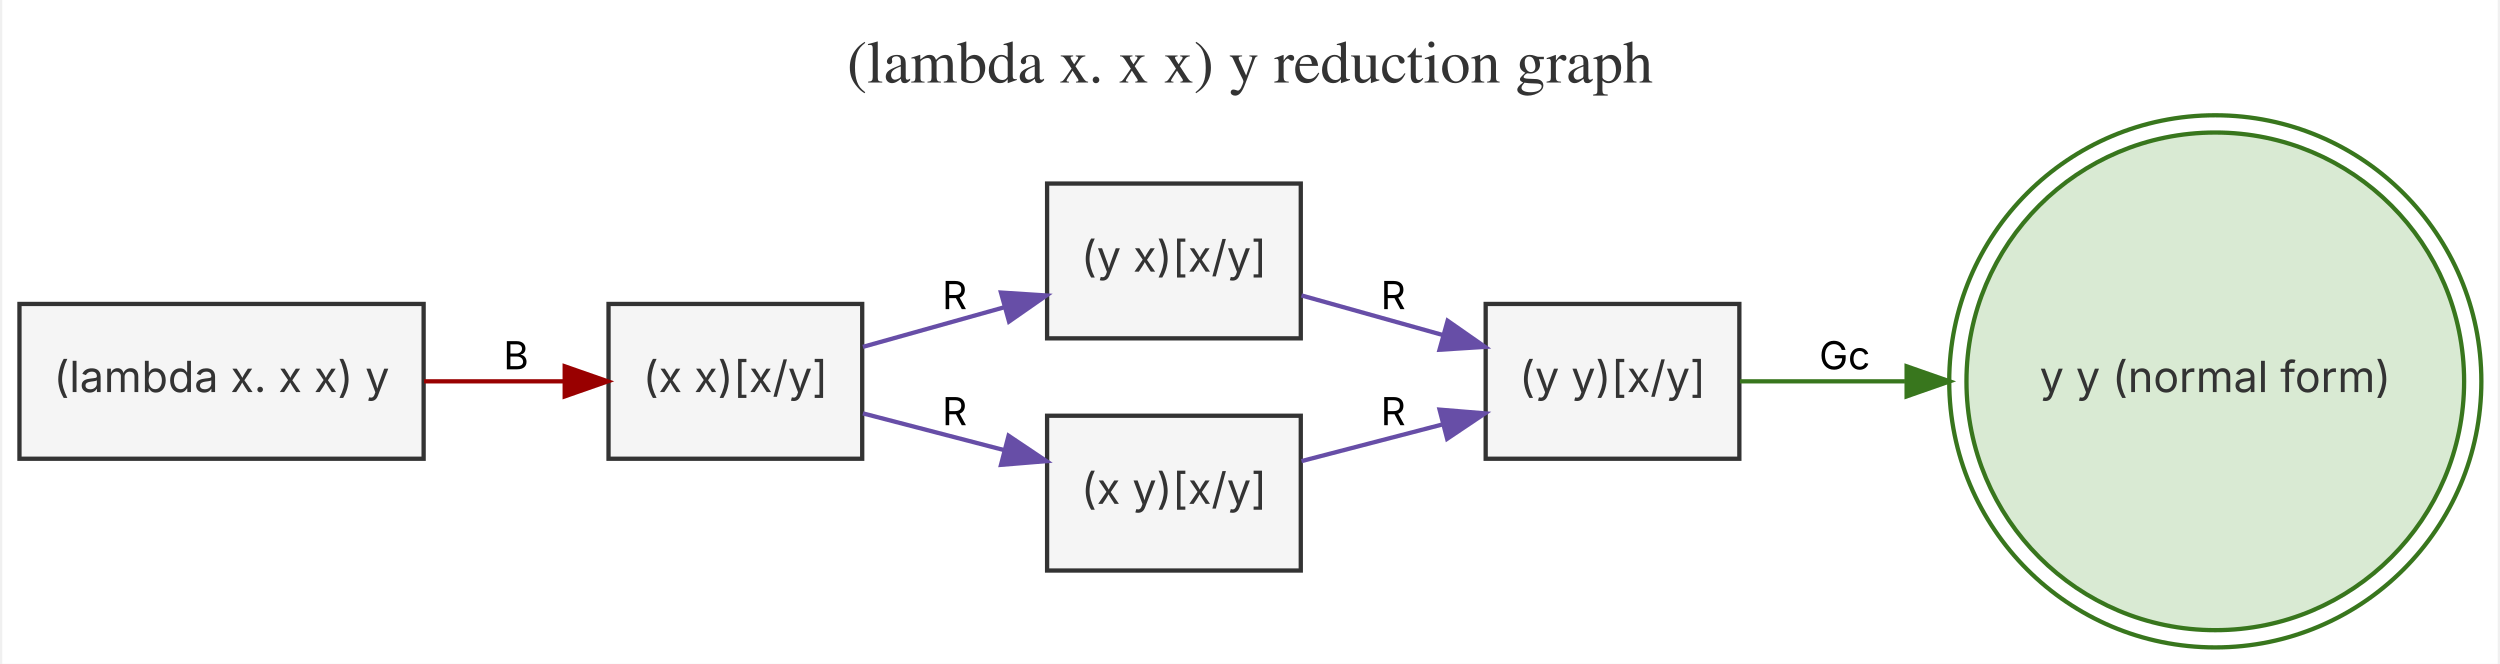
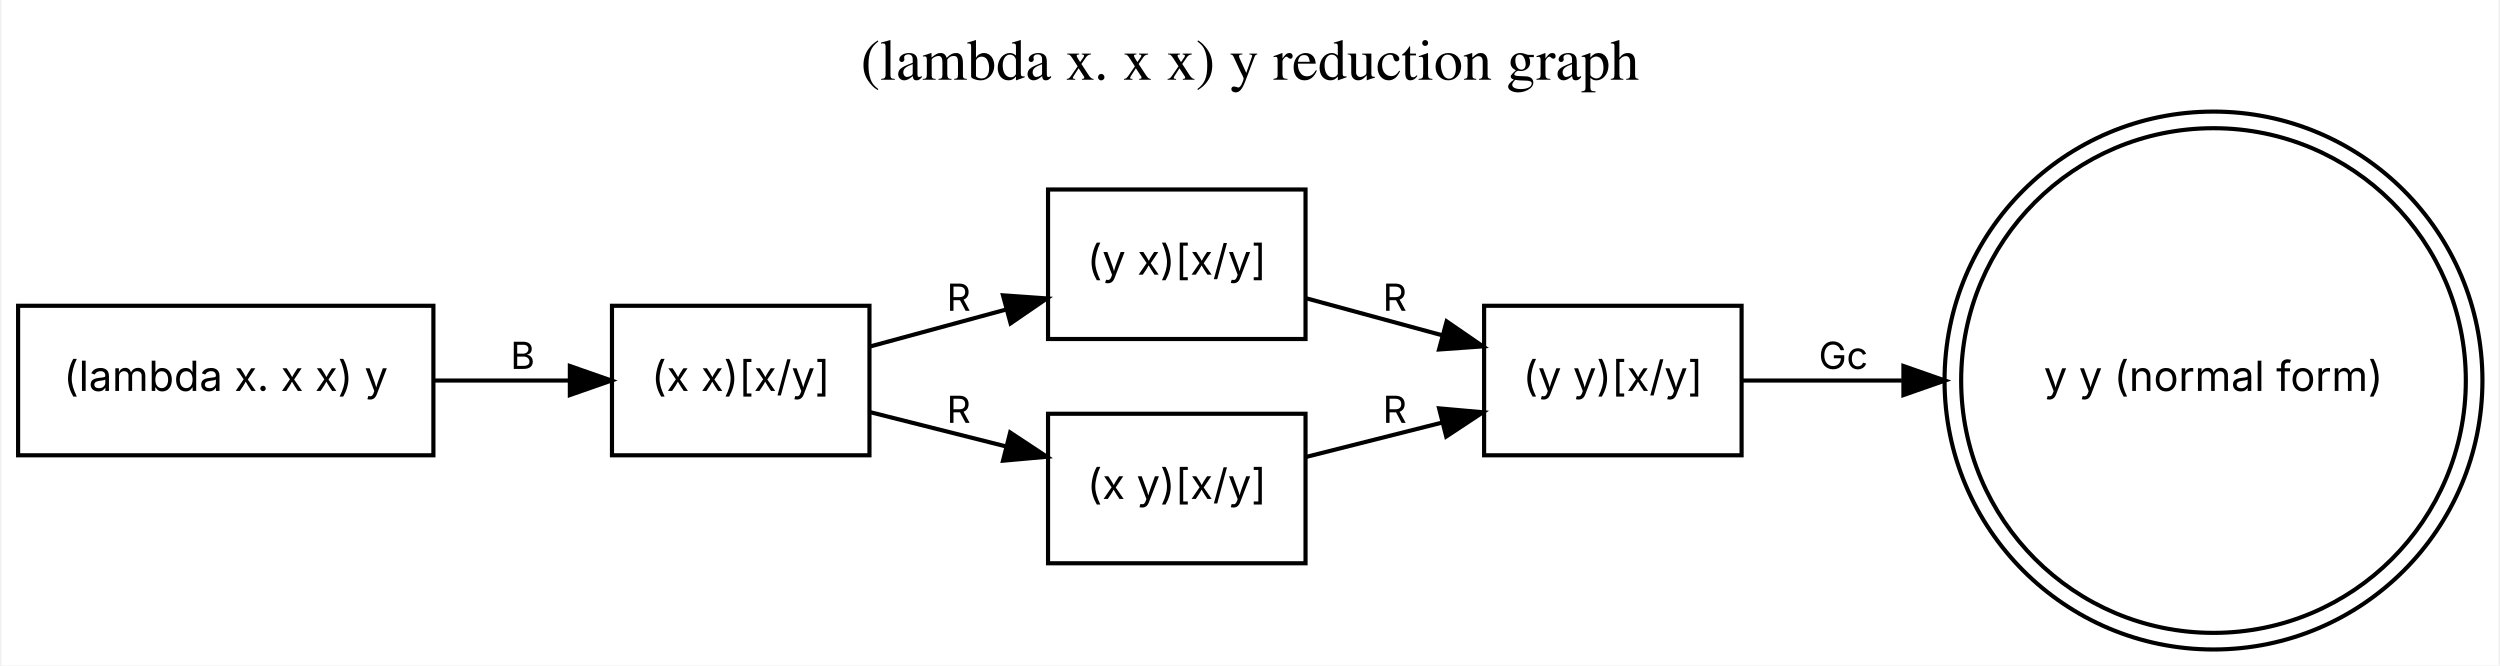
- <svg xmlns="http://www.w3.org/2000/svg" width="580pt" height="154pt" viewBox="0.00 0.00 580.38 154.38">
-   <g id="graph0" class="graph" transform="scale(1 1) rotate(0) translate(4 150.38)">
-     <polygon fill="white" stroke="transparent" points="-4,4 -4,-150.38 576.38,-150.38 576.38,4 -4,4" />
-     <text text-anchor="middle" x="286.19" y="-131.18" font-family="Times,serif" font-size="14.00" fill="#333333">(lambda x. x x) y reduction graph</text>
+ <svg xmlns="http://www.w3.org/2000/svg" width="601pt" height="160pt" viewBox="0.00 0.00 601.26 160.26">
+   <g id="graph0" class="graph" transform="scale(1 1) rotate(0) translate(4 156.26)">
+     <polygon fill="#ffffff" stroke="transparent" points="-4,4 -4,-156.26 597.26,-156.26 597.26,4 -4,4" />
+     <text text-anchor="middle" x="296.63" y="-137.06" font-family="Times,serif" font-size="14.00" fill="#000000">(lambda x. x x) y reduction graph</text>
    <g id="node1" class="node">
-       <polygon fill="#f5f5f5" stroke="#333333" points="94,-79.69 0,-79.69 0,-43.69 94,-43.69 94,-79.69" />
-       <text text-anchor="middle" x="47" y="-59.19" font-family="Inter" font-size="10.00" fill="#333333">(lambda x. x x) y</text>
+       <polygon fill="#ffffff" stroke="#000000" points="100,-82.63 0,-82.63 0,-46.63 100,-46.63 100,-82.63" />
+       <text text-anchor="middle" x="50" y="-62.13" font-family="Inter" font-size="10.00" fill="#000000">(lambda x. x x) y</text>
    </g>
    <g id="node2" class="node">
-       <polygon fill="#f5f5f5" stroke="#333333" points="196,-79.69 137,-79.69 137,-43.69 196,-43.69 196,-79.69" />
-       <text text-anchor="middle" x="166.5" y="-59.19" font-family="Inter" font-size="10.00" fill="#333333">(x x)[x/y]</text>
+       <polygon fill="#ffffff" stroke="#000000" points="205,-82.63 143,-82.63 143,-46.63 205,-46.63 205,-82.63" />
+       <text text-anchor="middle" x="174" y="-62.13" font-family="Inter" font-size="10.00" fill="#000000">(x x)[x/y]</text>
    </g>
    <g id="edge1" class="edge">
-       <path fill="none" stroke="#990000" d="M94.1,-61.69C104.9,-61.69 116.3,-61.69 126.75,-61.69" />
-       <polygon fill="#990000" stroke="#990000" points="126.81,-65.19 136.81,-61.69 126.81,-58.19 126.81,-65.19" />
-       <text text-anchor="middle" x="115.5" y="-64.49" font-family="Inter" font-size="9.00">B</text>
+       <path fill="none" stroke="#000000" d="M100.27,-64.63C111.08,-64.63 122.41,-64.63 132.81,-64.63" />
+       <polygon fill="#000000" stroke="#000000" points="132.86,-68.13 142.86,-64.63 132.86,-61.13 132.86,-68.13" />
+       <text text-anchor="middle" x="121.5" y="-67.43" font-family="Inter" font-size="9.00" fill="#000000">B</text>
    </g>
    <g id="node3" class="node">
-       <polygon fill="#f5f5f5" stroke="#333333" points="298,-107.69 239,-107.69 239,-71.69 298,-71.69 298,-107.69" />
-       <text text-anchor="middle" x="268.5" y="-87.19" font-family="Inter" font-size="10.00" fill="#333333">(y x)[x/y]</text>
+       <polygon fill="#ffffff" stroke="#000000" points="310,-110.63 248,-110.63 248,-74.63 310,-74.63 310,-110.63" />
+       <text text-anchor="middle" x="279" y="-90.13" font-family="Inter" font-size="10.00" fill="#000000">(y x)[x/y]</text>
    </g>
    <g id="edge2" class="edge">
-       <path fill="none" stroke="#674ea7" d="M196.16,-69.71C206.41,-72.58 218.13,-75.87 229.08,-78.93" />
-       <polygon fill="#674ea7" stroke="#674ea7" points="228.27,-82.34 238.84,-81.66 230.15,-75.6 228.27,-82.34" />
-       <text text-anchor="middle" x="217.5" y="-78.49" font-family="Inter" font-size="9.00">R</text>
+       <path fill="none" stroke="#000000" d="M205.07,-72.81C215.34,-75.6 227,-78.77 237.94,-81.74" />
+       <polygon fill="#000000" stroke="#000000" points="237.15,-85.15 247.72,-84.4 238.98,-78.4 237.15,-85.15" />
+       <text text-anchor="middle" x="226.5" y="-81.43" font-family="Inter" font-size="9.00" fill="#000000">R</text>
    </g>
    <g id="node4" class="node">
-       <polygon fill="#f5f5f5" stroke="#333333" points="298,-53.69 239,-53.69 239,-17.69 298,-17.69 298,-53.69" />
-       <text text-anchor="middle" x="268.5" y="-33.19" font-family="Inter" font-size="10.00" fill="#333333">(x y)[x/y]</text>
+       <polygon fill="#ffffff" stroke="#000000" points="310,-56.63 248,-56.63 248,-20.63 310,-20.63 310,-56.63" />
+       <text text-anchor="middle" x="279" y="-36.13" font-family="Inter" font-size="10.00" fill="#000000">(x y)[x/y]</text>
    </g>
    <g id="edge3" class="edge">
-       <path fill="none" stroke="#674ea7" d="M196.16,-54.24C206.41,-51.57 218.13,-48.52 229.08,-45.68" />
-       <polygon fill="#674ea7" stroke="#674ea7" points="230.04,-49.04 238.84,-43.14 228.28,-42.27 230.04,-49.04" />
-       <text text-anchor="middle" x="217.5" y="-51.49" font-family="Inter" font-size="9.00">R</text>
+       <path fill="none" stroke="#000000" d="M205.07,-57.04C215.34,-54.45 227,-51.51 237.94,-48.75" />
+       <polygon fill="#000000" stroke="#000000" points="238.88,-52.12 247.72,-46.28 237.16,-45.33 238.88,-52.12" />
+       <text text-anchor="middle" x="226.5" y="-54.43" font-family="Inter" font-size="9.00" fill="#000000">R</text>
    </g>
    <g id="node5" class="node">
-       <polygon fill="#f5f5f5" stroke="#333333" points="400,-79.69 341,-79.69 341,-43.69 400,-43.69 400,-79.69" />
-       <text text-anchor="middle" x="370.5" y="-59.19" font-family="Inter" font-size="10.00" fill="#333333">(y y)[x/y]</text>
+       <polygon fill="#ffffff" stroke="#000000" points="415,-82.63 353,-82.63 353,-46.63 415,-46.63 415,-82.63" />
+       <text text-anchor="middle" x="384" y="-62.13" font-family="Inter" font-size="10.00" fill="#000000">(y y)[x/y]</text>
    </g>
    <g id="edge4" class="edge">
-       <path fill="none" stroke="#674ea7" d="M298.16,-81.67C308.41,-78.79 320.13,-75.51 331.08,-72.45" />
-       <polygon fill="#674ea7" stroke="#674ea7" points="332.15,-75.78 340.84,-69.71 330.27,-69.04 332.15,-75.78" />
-       <text text-anchor="middle" x="319.5" y="-78.49" font-family="Inter" font-size="9.00">R</text>
+       <path fill="none" stroke="#000000" d="M310.07,-84.46C320.34,-81.67 332,-78.5 342.94,-75.52" />
+       <polygon fill="#000000" stroke="#000000" points="343.98,-78.87 352.72,-72.86 342.15,-72.11 343.98,-78.87" />
+       <text text-anchor="middle" x="331.5" y="-81.43" font-family="Inter" font-size="9.00" fill="#000000">R</text>
    </g>
    <g id="edge5" class="edge">
-       <path fill="none" stroke="#674ea7" d="M298.16,-43.14C308.41,-45.8 320.13,-48.85 331.08,-51.7" />
-       <polygon fill="#674ea7" stroke="#674ea7" points="330.28,-55.11 340.84,-54.24 332.04,-48.33 330.28,-55.11" />
-       <text text-anchor="middle" x="319.5" y="-51.49" font-family="Inter" font-size="9.00">R</text>
+       <path fill="none" stroke="#000000" d="M310.07,-46.22C320.34,-48.82 332,-51.76 342.94,-54.52" />
+       <polygon fill="#000000" stroke="#000000" points="342.16,-57.93 352.72,-56.99 343.88,-51.15 342.16,-57.93" />
+       <text text-anchor="middle" x="331.5" y="-54.43" font-family="Inter" font-size="9.00" fill="#000000">R</text>
    </g>
    <g id="node6" class="node">
-       <ellipse fill="#d9ead3" stroke="#38761d" cx="510.69" cy="-61.69" rx="57.87" ry="57.87" />
-       <ellipse fill="none" stroke="#38761d" cx="510.69" cy="-61.69" rx="61.88" ry="61.88" />
-       <text text-anchor="middle" x="510.69" y="-59.19" font-family="Inter" font-size="10.00" fill="#333333">y y (normal form)</text>
+       <ellipse fill="#ffffff" stroke="#000000" cx="528.63" cy="-64.63" rx="60.76" ry="60.76" />
+       <ellipse fill="none" stroke="#000000" cx="528.63" cy="-64.63" rx="64.76" ry="64.76" />
+       <text text-anchor="middle" x="528.63" y="-62.13" font-family="Inter" font-size="10.00" fill="#000000">y y (normal form)</text>
    </g>
    <g id="edge6" class="edge">
-       <path fill="none" stroke="#38761d" d="M400.13,-61.69C411.41,-61.69 424.91,-61.69 438.51,-61.69" />
-       <polygon fill="#38761d" stroke="#38761d" points="438.9,-65.19 448.9,-61.69 438.9,-58.19 438.9,-65.19" />
-       <text text-anchor="middle" x="424.5" y="-64.49" font-family="Inter" font-size="9.00">Gc</text>
+       <path fill="none" stroke="#000000" d="M415.25,-64.63C426.59,-64.63 440.03,-64.63 453.6,-64.63" />
+       <polygon fill="#000000" stroke="#000000" points="453.97,-68.13 463.97,-64.63 453.97,-61.13 453.97,-68.13" />
+       <text text-anchor="middle" x="439.5" y="-67.43" font-family="Inter" font-size="9.00" fill="#000000">Gc</text>
    </g>
  </g>
</svg>
